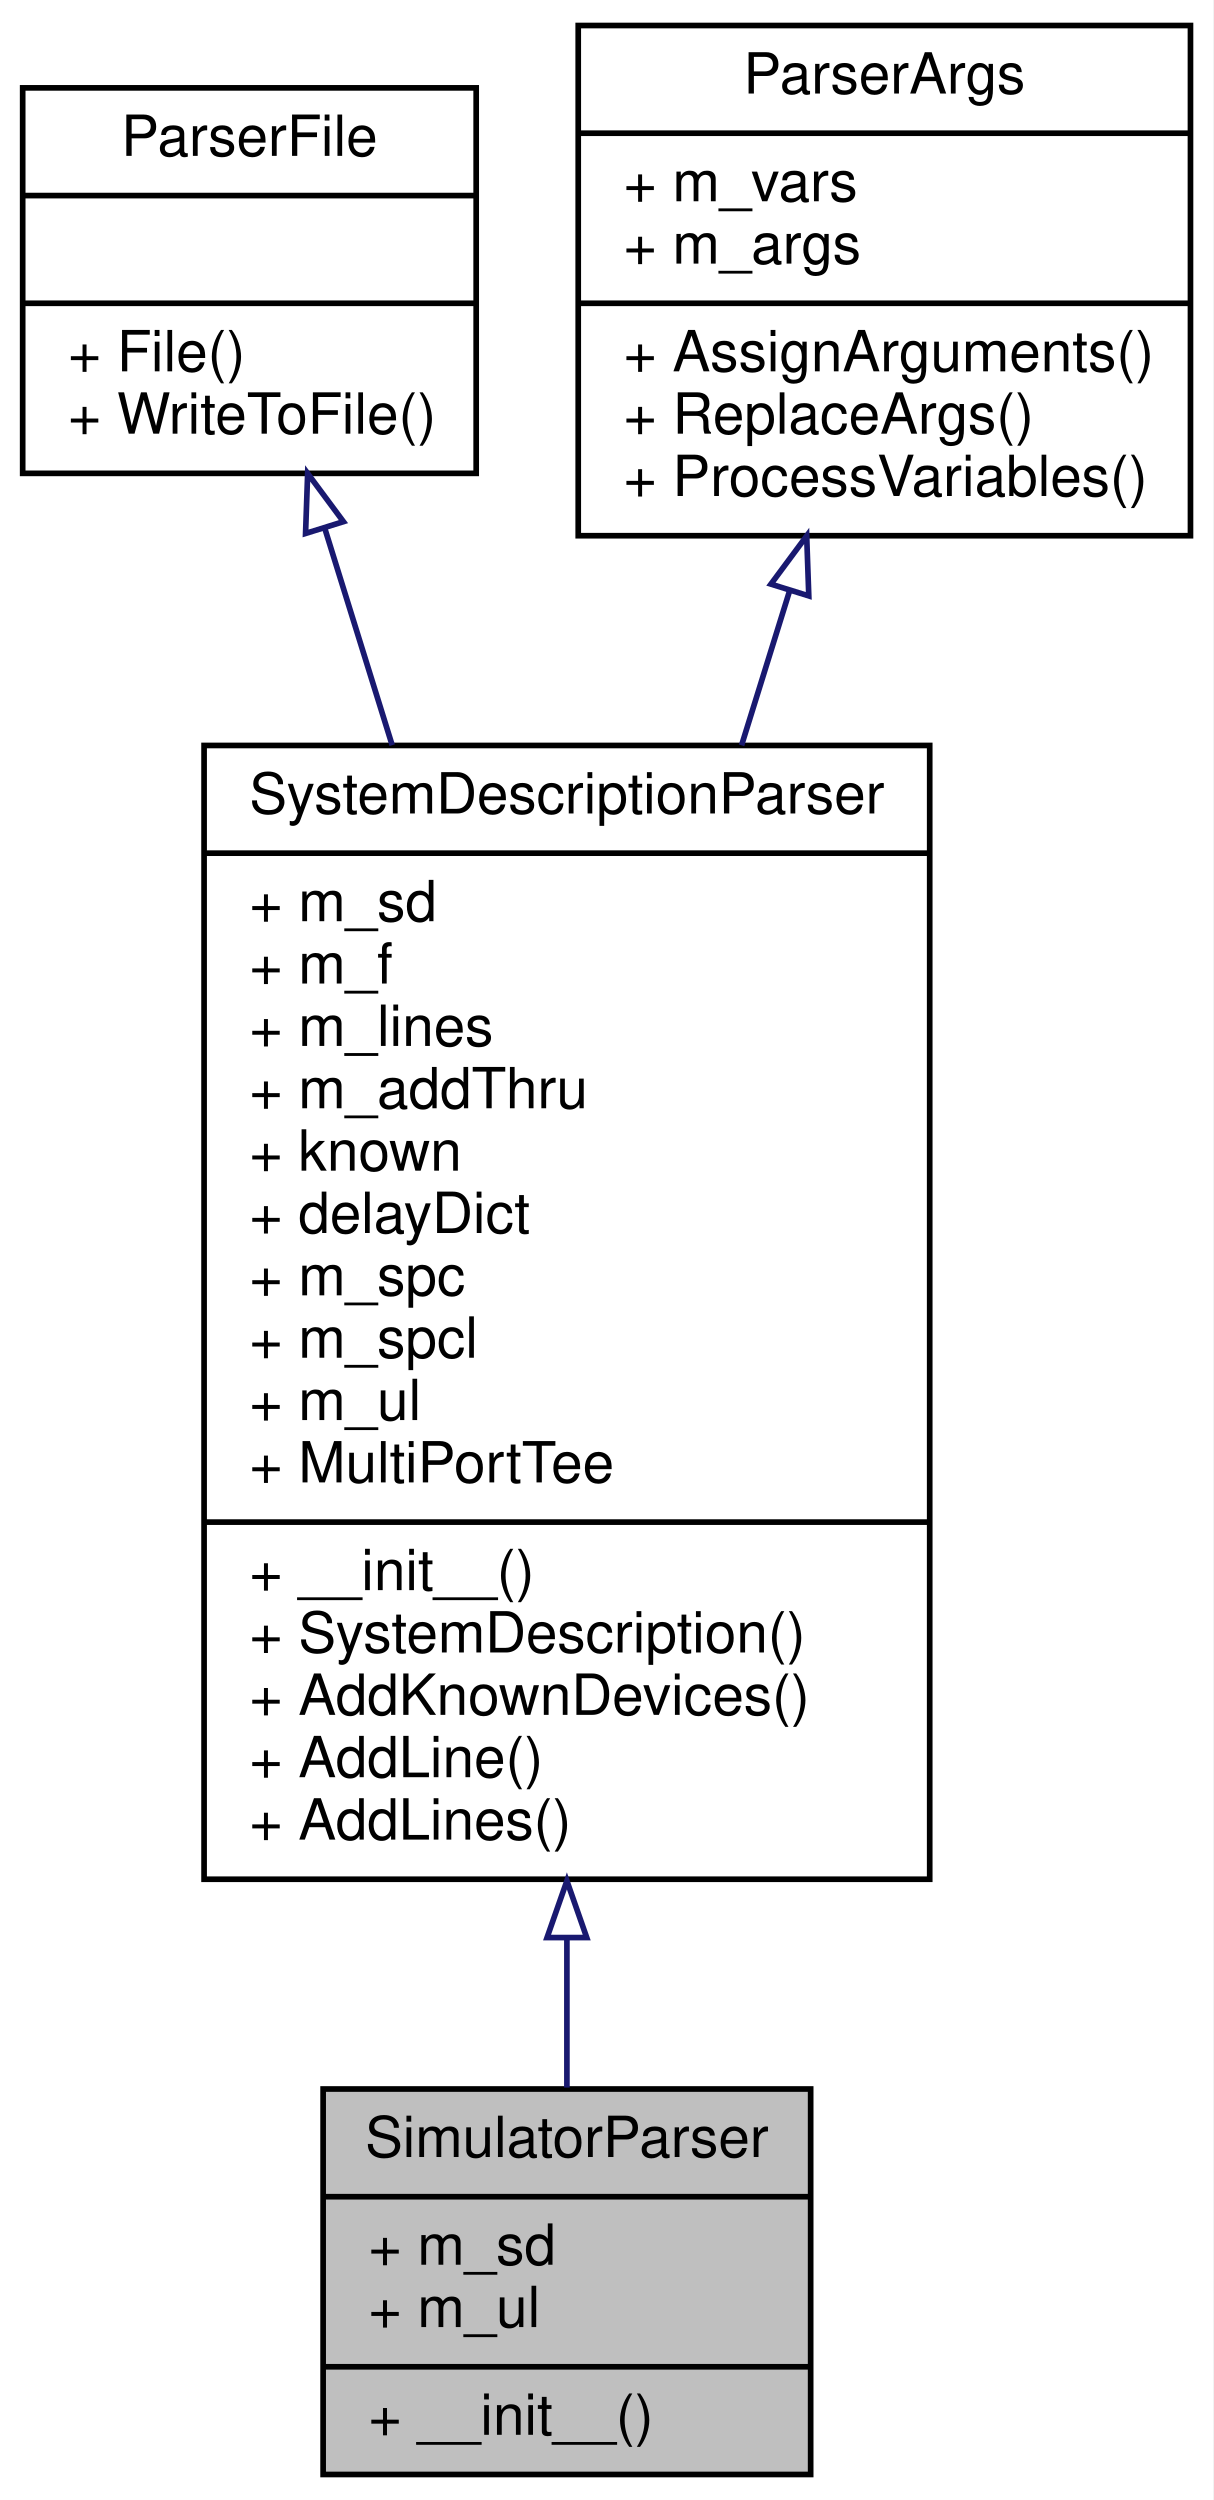
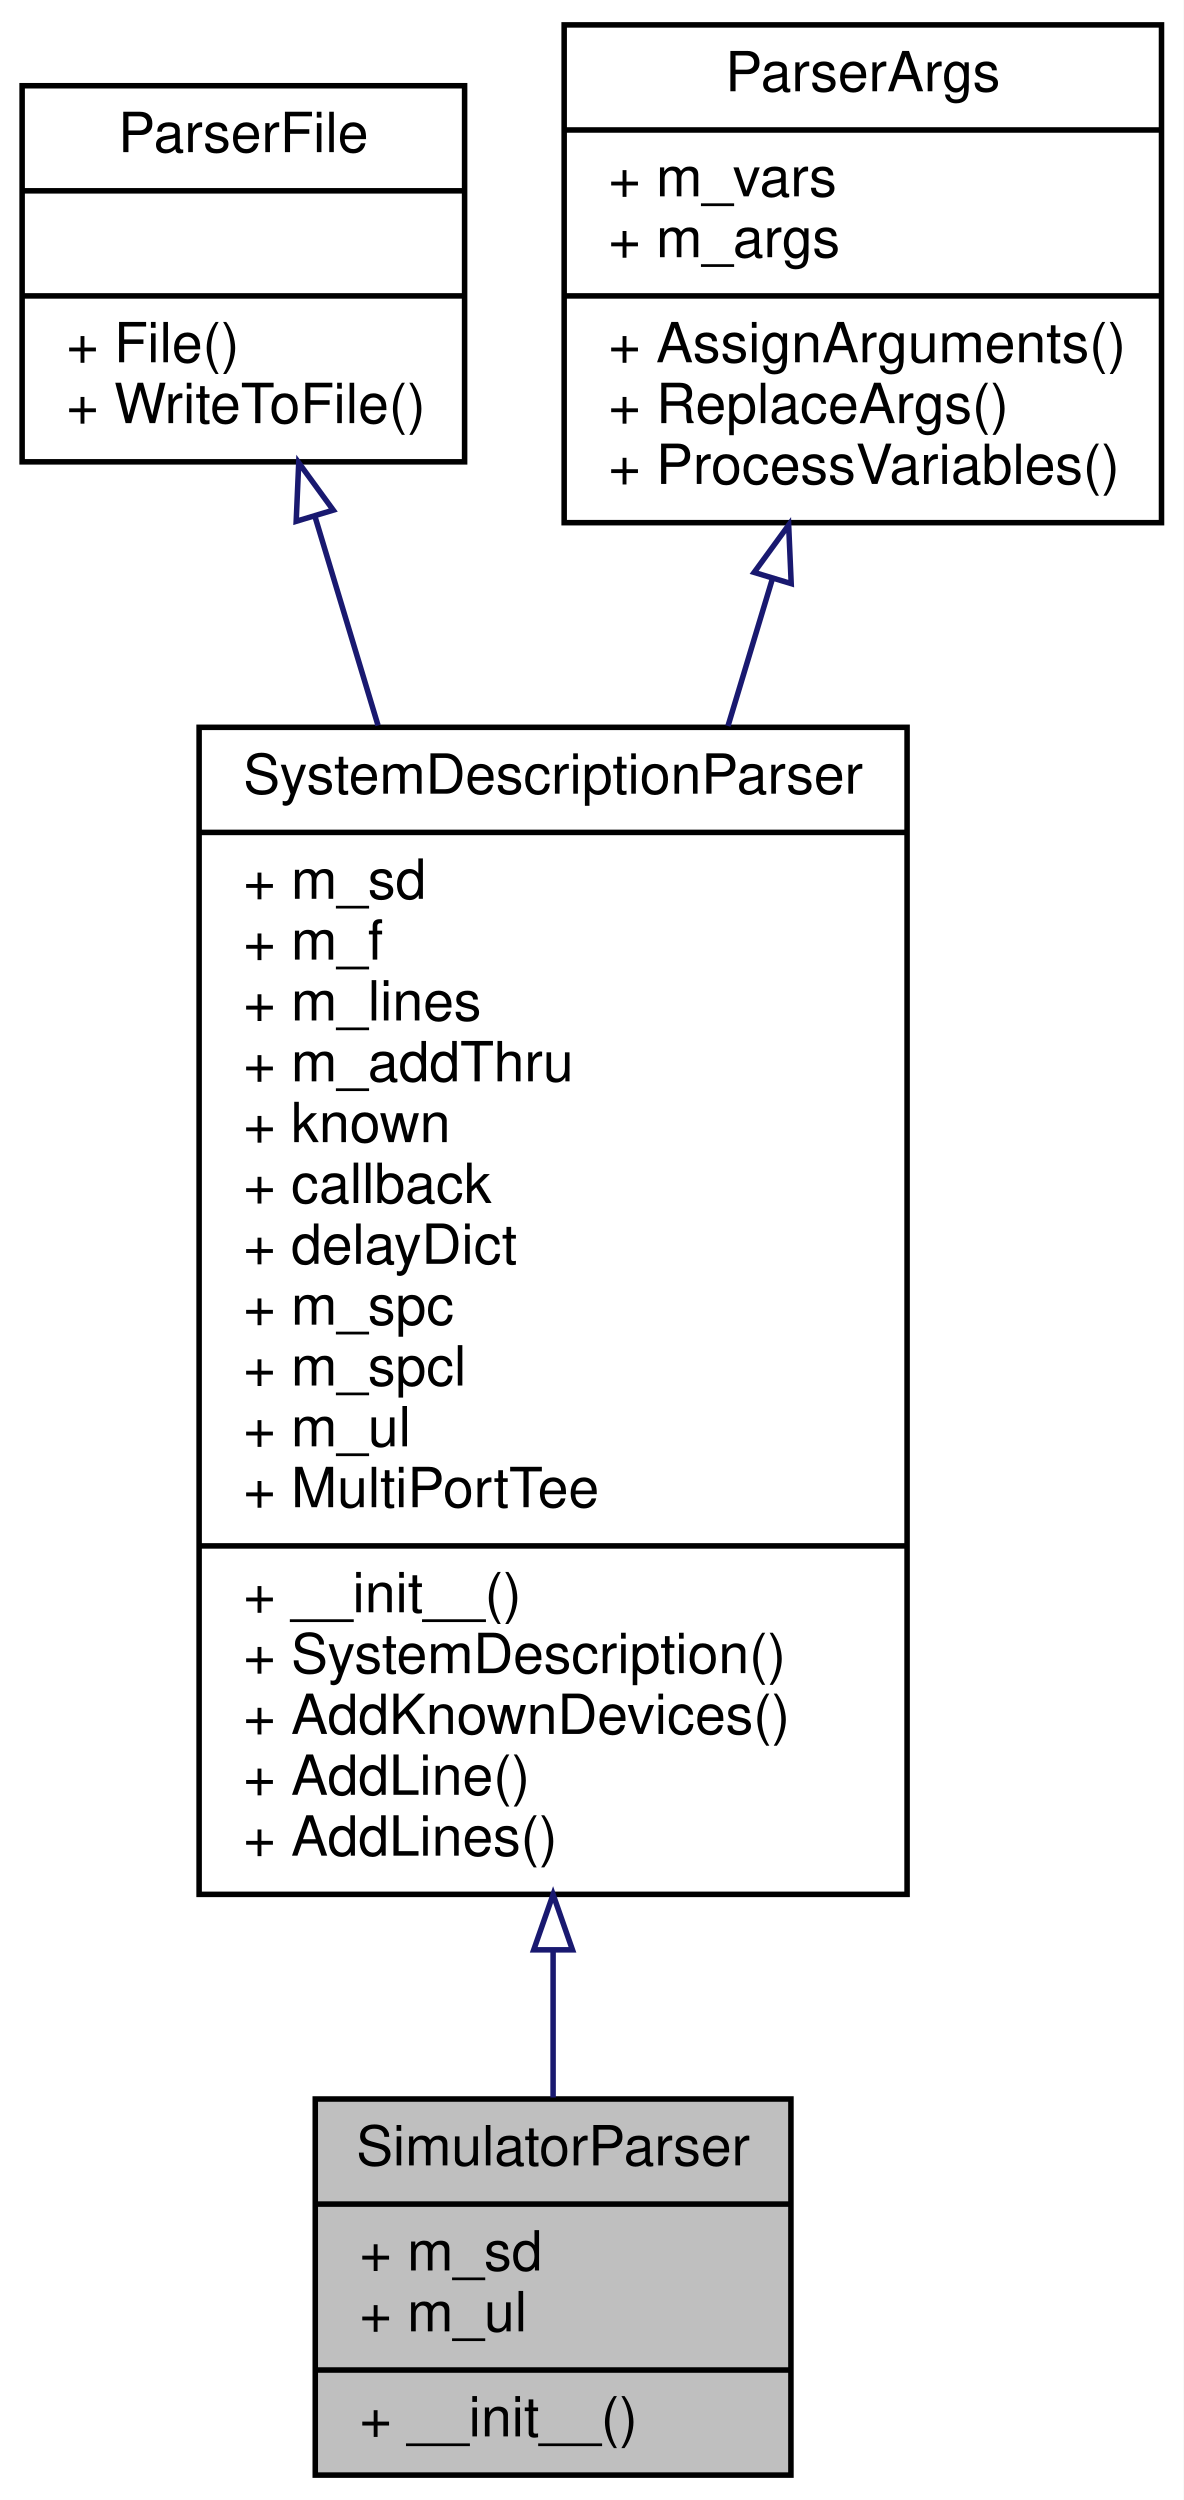
- <svg xmlns="http://www.w3.org/2000/svg" xmlns:xlink="http://www.w3.org/1999/xlink" width="214pt" height="441pt" viewBox="0.00 0.00 214.00 441.00">
-   <g id="graph0" class="graph" transform="scale(1 1) rotate(0) translate(4 437)">
-     <polygon fill="white" stroke="transparent" points="-4,4 -4,-437 210,-437 210,4 -4,4" />
+ <svg xmlns="http://www.w3.org/2000/svg" xmlns:xlink="http://www.w3.org/1999/xlink" width="214pt" height="452pt" viewBox="0.00 0.00 214.00 452.00">
+   <g id="graph0" class="graph" transform="scale(1 1) rotate(0) translate(4 448)">
+     <polygon fill="white" stroke="transparent" points="-4,4 -4,-448 210,-448 210,4 -4,4" />
    <g id="node1" class="node">
      <g id="a_node1">
        <a xlink:title="base class for netlist based simulation solutions">
          <polygon fill="#bfbfbf" stroke="black" points="53,-0.5 53,-68.5 139,-68.5 139,-0.5 53,-0.5" />
          <text text-anchor="middle" x="96" y="-56.5" font-family="Helvetica,sans-Serif" font-size="10.00">SimulatorParser</text>
          <polyline fill="none" stroke="black" points="53,-49.5 139,-49.5 " />
          <text text-anchor="start" x="61" y="-37.5" font-family="Helvetica,sans-Serif" font-size="10.00">+ m_sd</text>
          <text text-anchor="start" x="61" y="-26.5" font-family="Helvetica,sans-Serif" font-size="10.00">+ m_ul</text>
          <polyline fill="none" stroke="black" points="53,-19.5 139,-19.5 " />
          <text text-anchor="start" x="61" y="-7.5" font-family="Helvetica,sans-Serif" font-size="10.00">+ __init__()</text>
        </a>
      </g>
    </g>
    <g id="node2" class="node">
      <g id="a_node2">
        <a xlink:href="classSignalIntegrity_1_1Lib_1_1Parsers_1_1SystemDescriptionParser_1_1SystemDescriptionParser.xhtml" target="_top" xlink:title="Parses netlists and produces system descriptions.">
-           <polygon fill="white" stroke="black" points="32,-105.5 32,-305.5 160,-305.5 160,-105.5 32,-105.5" />
-           <text text-anchor="middle" x="96" y="-293.5" font-family="Helvetica,sans-Serif" font-size="10.00">SystemDescriptionParser</text>
-           <polyline fill="none" stroke="black" points="32,-286.5 160,-286.5 " />
-           <text text-anchor="start" x="40" y="-274.5" font-family="Helvetica,sans-Serif" font-size="10.00">+ m_sd</text>
-           <text text-anchor="start" x="40" y="-263.5" font-family="Helvetica,sans-Serif" font-size="10.00">+ m_f</text>
-           <text text-anchor="start" x="40" y="-252.5" font-family="Helvetica,sans-Serif" font-size="10.00">+ m_lines</text>
-           <text text-anchor="start" x="40" y="-241.5" font-family="Helvetica,sans-Serif" font-size="10.00">+ m_addThru</text>
-           <text text-anchor="start" x="40" y="-230.5" font-family="Helvetica,sans-Serif" font-size="10.00">+ known</text>
+           <polygon fill="white" stroke="black" points="32,-105.5 32,-316.5 160,-316.5 160,-105.5 32,-105.5" />
+           <text text-anchor="middle" x="96" y="-304.5" font-family="Helvetica,sans-Serif" font-size="10.00">SystemDescriptionParser</text>
+           <polyline fill="none" stroke="black" points="32,-297.5 160,-297.5 " />
+           <text text-anchor="start" x="40" y="-285.5" font-family="Helvetica,sans-Serif" font-size="10.00">+ m_sd</text>
+           <text text-anchor="start" x="40" y="-274.5" font-family="Helvetica,sans-Serif" font-size="10.00">+ m_f</text>
+           <text text-anchor="start" x="40" y="-263.5" font-family="Helvetica,sans-Serif" font-size="10.00">+ m_lines</text>
+           <text text-anchor="start" x="40" y="-252.5" font-family="Helvetica,sans-Serif" font-size="10.00">+ m_addThru</text>
+           <text text-anchor="start" x="40" y="-241.5" font-family="Helvetica,sans-Serif" font-size="10.00">+ known</text>
+           <text text-anchor="start" x="40" y="-230.5" font-family="Helvetica,sans-Serif" font-size="10.00">+ callback</text>
          <text text-anchor="start" x="40" y="-219.5" font-family="Helvetica,sans-Serif" font-size="10.00">+ delayDict</text>
          <text text-anchor="start" x="40" y="-208.5" font-family="Helvetica,sans-Serif" font-size="10.00">+ m_spc</text>
          <text text-anchor="start" x="40" y="-197.5" font-family="Helvetica,sans-Serif" font-size="10.00">+ m_spcl</text>
          <text text-anchor="start" x="40" y="-186.5" font-family="Helvetica,sans-Serif" font-size="10.00">+ m_ul</text>
          <text text-anchor="start" x="40" y="-175.5" font-family="Helvetica,sans-Serif" font-size="10.00">+ MultiPortTee</text>
          <polyline fill="none" stroke="black" points="32,-168.5 160,-168.5 " />
          <text text-anchor="start" x="40" y="-156.5" font-family="Helvetica,sans-Serif" font-size="10.00">+ __init__()</text>
          <text text-anchor="start" x="40" y="-145.5" font-family="Helvetica,sans-Serif" font-size="10.00">+ SystemDescription()</text>
          <text text-anchor="start" x="40" y="-134.5" font-family="Helvetica,sans-Serif" font-size="10.00">+ AddKnownDevices()</text>
          <text text-anchor="start" x="40" y="-123.5" font-family="Helvetica,sans-Serif" font-size="10.00">+ AddLine()</text>
          <text text-anchor="start" x="40" y="-112.5" font-family="Helvetica,sans-Serif" font-size="10.00">+ AddLines()</text>
        </a>
      </g>
    </g>
    <g id="edge1" class="edge">
-       <path fill="none" stroke="midnightblue" d="M96,-94.92C96,-85.58 96,-76.68 96,-68.75" />
-       <polygon fill="none" stroke="midnightblue" points="92.5,-95.21 96,-105.21 99.5,-95.21 92.5,-95.21" />
+       <path fill="none" stroke="midnightblue" d="M96,-95.38C96,-85.85 96,-76.81 96,-68.77" />
+       <polygon fill="none" stroke="midnightblue" points="92.5,-95.47 96,-105.47 99.5,-95.47 92.5,-95.47" />
    </g>
    <g id="node3" class="node">
      <g id="a_node3">
        <a xlink:href="classSignalIntegrity_1_1Lib_1_1Parsers_1_1ParserFile_1_1ParserFile.xhtml" target="_top" xlink:title="file handling base class for parsers">
-           <polygon fill="white" stroke="black" points="0,-353.5 0,-421.5 80,-421.5 80,-353.5 0,-353.5" />
-           <text text-anchor="middle" x="40" y="-409.5" font-family="Helvetica,sans-Serif" font-size="10.00">ParserFile</text>
-           <polyline fill="none" stroke="black" points="0,-402.5 80,-402.5 " />
-           <text text-anchor="middle" x="40" y="-390.5" font-family="Helvetica,sans-Serif" font-size="10.00"> </text>
-           <polyline fill="none" stroke="black" points="0,-383.5 80,-383.5 " />
-           <text text-anchor="start" x="8" y="-371.5" font-family="Helvetica,sans-Serif" font-size="10.00">+ File()</text>
-           <text text-anchor="start" x="8" y="-360.5" font-family="Helvetica,sans-Serif" font-size="10.00">+ WriteToFile()</text>
+           <polygon fill="white" stroke="black" points="0,-364.5 0,-432.5 80,-432.5 80,-364.5 0,-364.5" />
+           <text text-anchor="middle" x="40" y="-420.5" font-family="Helvetica,sans-Serif" font-size="10.00">ParserFile</text>
+           <polyline fill="none" stroke="black" points="0,-413.5 80,-413.5 " />
+           <text text-anchor="middle" x="40" y="-401.5" font-family="Helvetica,sans-Serif" font-size="10.00"> </text>
+           <polyline fill="none" stroke="black" points="0,-394.5 80,-394.5 " />
+           <text text-anchor="start" x="8" y="-382.5" font-family="Helvetica,sans-Serif" font-size="10.00">+ File()</text>
+           <text text-anchor="start" x="8" y="-371.5" font-family="Helvetica,sans-Serif" font-size="10.00">+ WriteToFile()</text>
        </a>
      </g>
    </g>
    <g id="edge2" class="edge">
-       <path fill="none" stroke="midnightblue" d="M53.33,-343.67C56.95,-332.03 61.02,-318.92 65.18,-305.55" />
-       <polygon fill="none" stroke="midnightblue" points="49.9,-342.9 50.27,-353.49 56.58,-344.98 49.9,-342.9" />
+       <path fill="none" stroke="midnightblue" d="M52.94,-354.63C56.42,-343.12 60.33,-330.15 64.35,-316.84" />
+       <polygon fill="none" stroke="midnightblue" points="49.55,-353.75 50.01,-364.34 56.25,-355.77 49.55,-353.75" />
    </g>
    <g id="node4" class="node">
      <g id="a_node4">
        <a xlink:href="classSignalIntegrity_1_1Lib_1_1Parsers_1_1ParserArgs_1_1ParserArgs.xhtml" target="_top" xlink:title="argument handling base class for parsers">
-           <polygon fill="white" stroke="black" points="98,-342.5 98,-432.5 206,-432.5 206,-342.5 98,-342.5" />
-           <text text-anchor="middle" x="152" y="-420.5" font-family="Helvetica,sans-Serif" font-size="10.00">ParserArgs</text>
-           <polyline fill="none" stroke="black" points="98,-413.5 206,-413.5 " />
-           <text text-anchor="start" x="106" y="-401.5" font-family="Helvetica,sans-Serif" font-size="10.00">+ m_vars</text>
-           <text text-anchor="start" x="106" y="-390.5" font-family="Helvetica,sans-Serif" font-size="10.00">+ m_args</text>
-           <polyline fill="none" stroke="black" points="98,-383.5 206,-383.5 " />
-           <text text-anchor="start" x="106" y="-371.5" font-family="Helvetica,sans-Serif" font-size="10.00">+ AssignArguments()</text>
-           <text text-anchor="start" x="106" y="-360.5" font-family="Helvetica,sans-Serif" font-size="10.00">+ ReplaceArgs()</text>
-           <text text-anchor="start" x="106" y="-349.5" font-family="Helvetica,sans-Serif" font-size="10.00">+ ProcessVariables()</text>
+           <polygon fill="white" stroke="black" points="98,-353.5 98,-443.5 206,-443.5 206,-353.5 98,-353.5" />
+           <text text-anchor="middle" x="152" y="-431.5" font-family="Helvetica,sans-Serif" font-size="10.00">ParserArgs</text>
+           <polyline fill="none" stroke="black" points="98,-424.5 206,-424.5 " />
+           <text text-anchor="start" x="106" y="-412.5" font-family="Helvetica,sans-Serif" font-size="10.00">+ m_vars</text>
+           <text text-anchor="start" x="106" y="-401.5" font-family="Helvetica,sans-Serif" font-size="10.00">+ m_args</text>
+           <polyline fill="none" stroke="black" points="98,-394.5 206,-394.5 " />
+           <text text-anchor="start" x="106" y="-382.5" font-family="Helvetica,sans-Serif" font-size="10.00">+ AssignArguments()</text>
+           <text text-anchor="start" x="106" y="-371.5" font-family="Helvetica,sans-Serif" font-size="10.00">+ ReplaceArgs()</text>
+           <text text-anchor="start" x="106" y="-360.5" font-family="Helvetica,sans-Serif" font-size="10.00">+ ProcessVariables()</text>
        </a>
      </g>
    </g>
    <g id="edge3" class="edge">
-       <path fill="none" stroke="midnightblue" d="M135.32,-332.88C132.61,-324.17 129.73,-314.91 126.81,-305.52" />
-       <polygon fill="none" stroke="midnightblue" points="131.99,-333.96 138.3,-342.47 138.67,-331.88 131.99,-333.96" />
+       <path fill="none" stroke="midnightblue" d="M135.66,-343.38C133.1,-334.9 130.38,-325.9 127.62,-316.74" />
+       <polygon fill="none" stroke="midnightblue" points="132.35,-344.51 138.59,-353.07 139.05,-342.48 132.35,-344.51" />
    </g>
  </g>
</svg>
